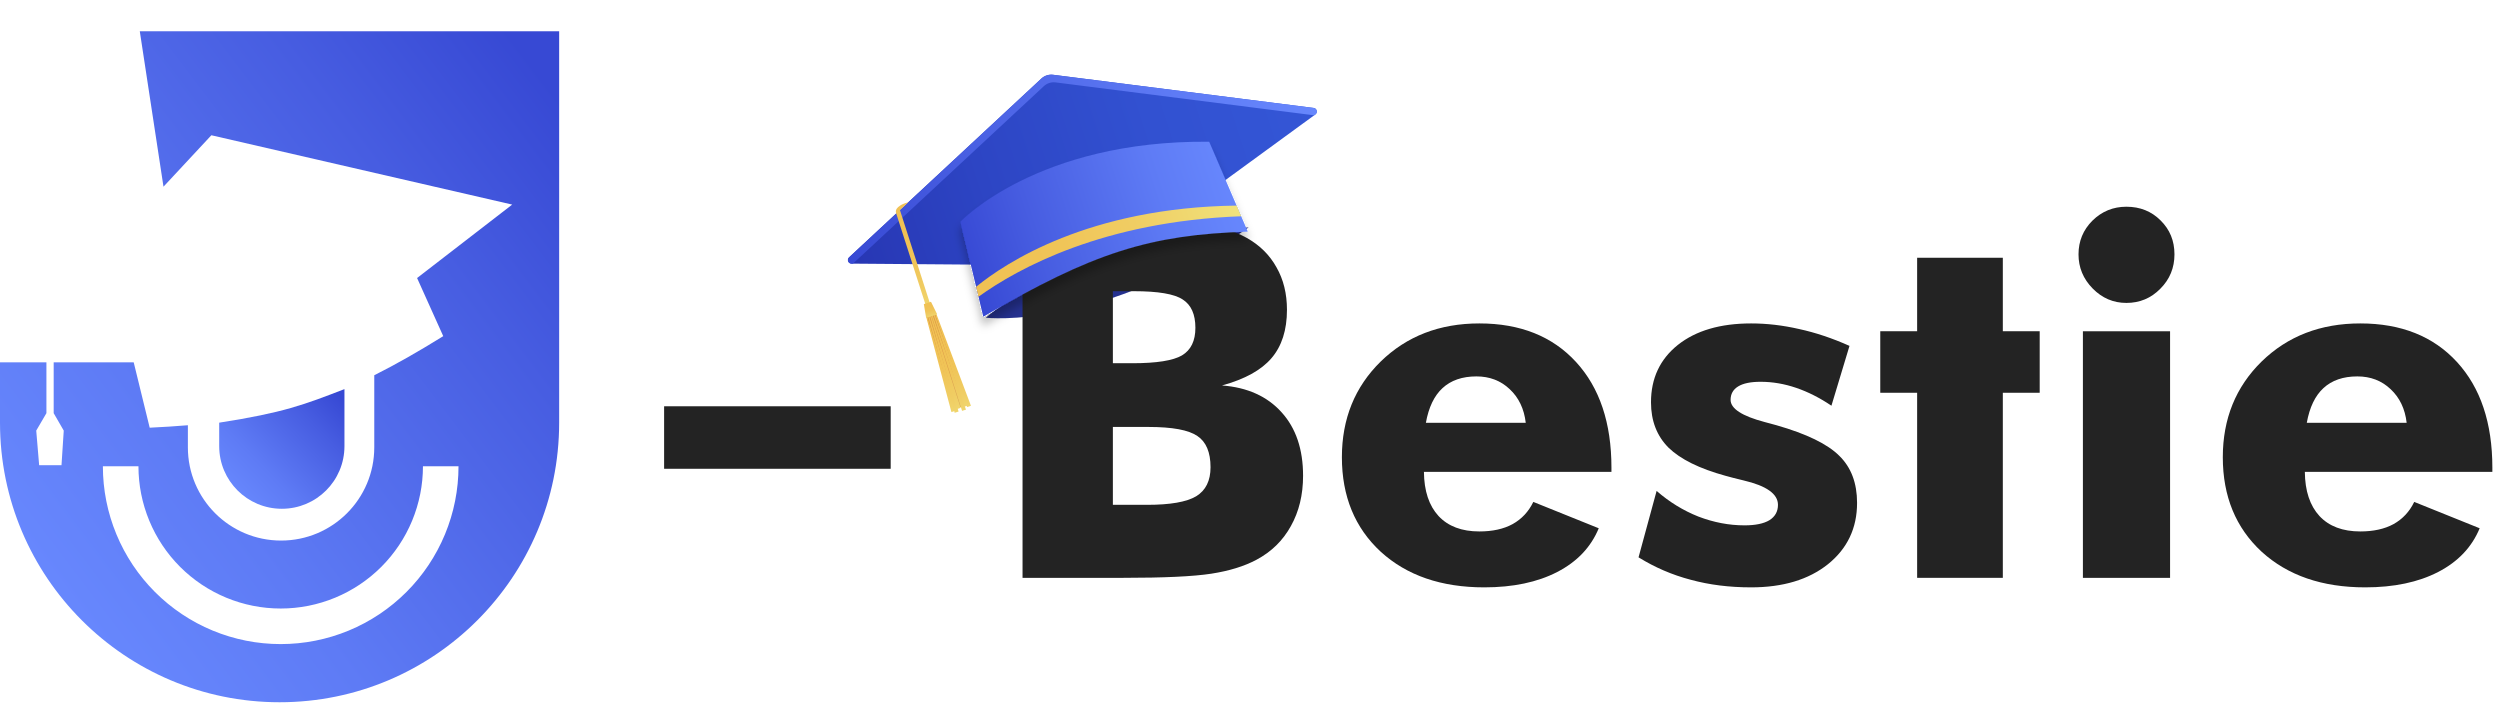
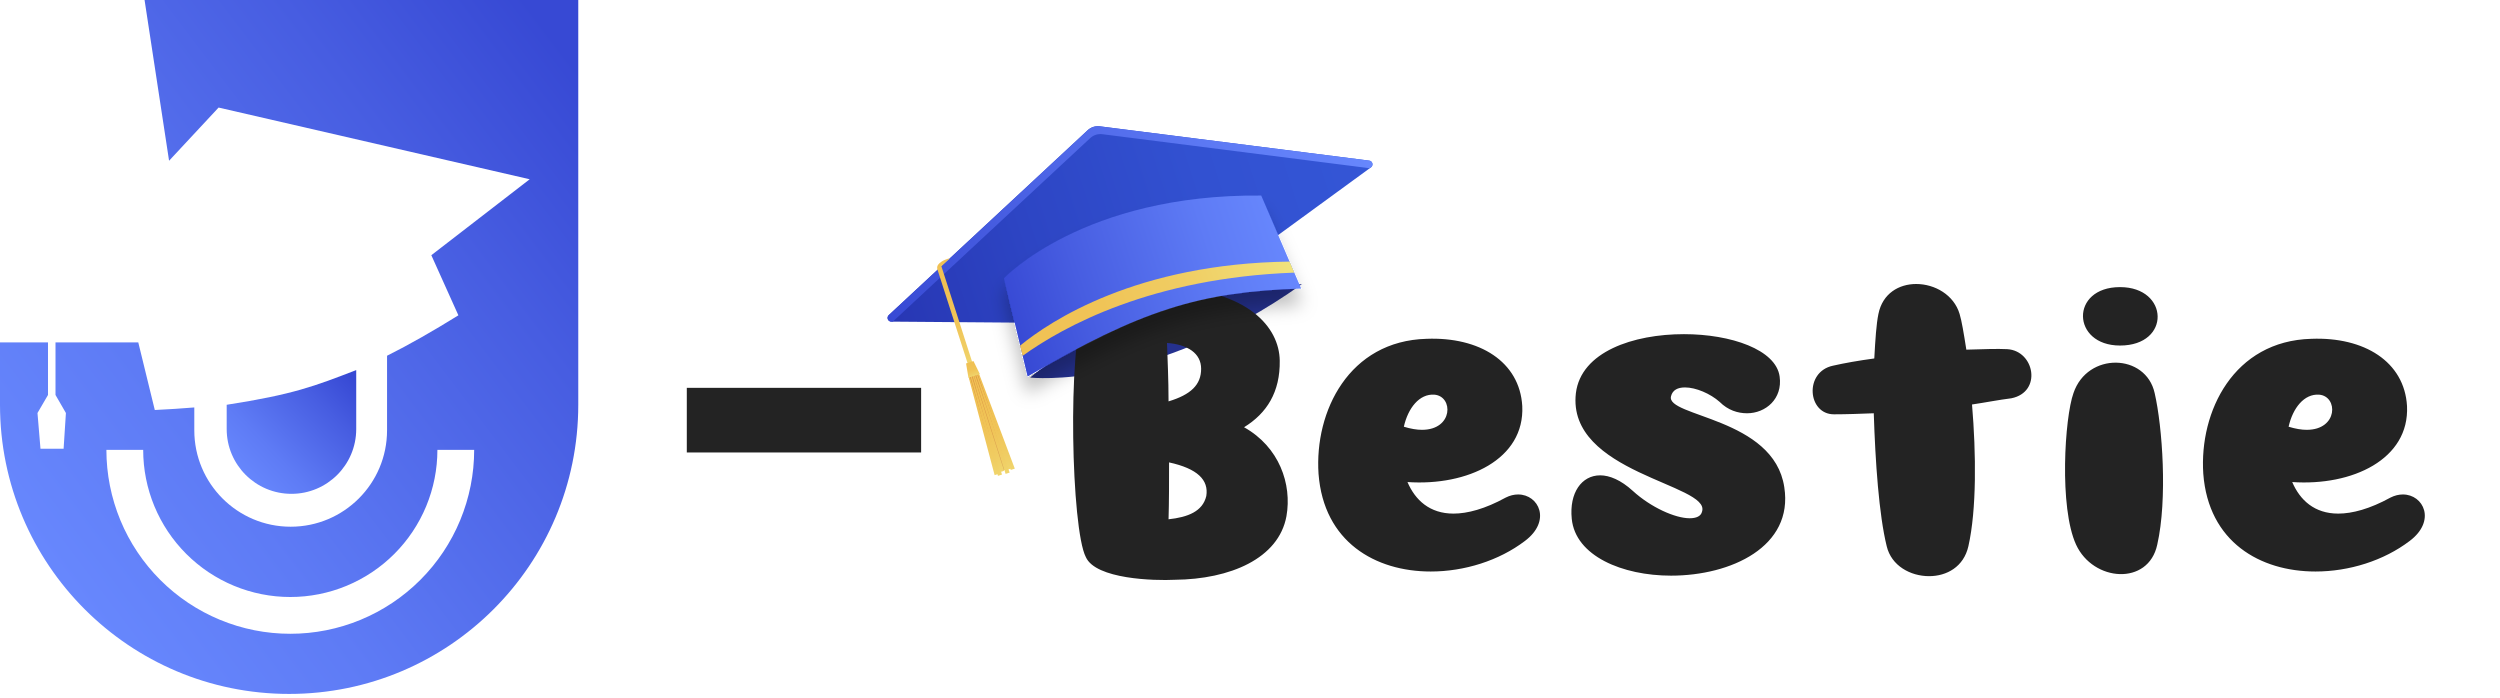
- <svg xmlns="http://www.w3.org/2000/svg" width="178" height="50" viewBox="0 0 178 50" fill="none">
-   <path fill-rule="evenodd" clip-rule="evenodd" d="M39.812 30.094L39.812 2.225L9.953 2.225L11.64 13.292L15.049 9.63L36.468 14.567L29.696 19.795L31.559 23.934C29.791 25.03 28.185 25.948 26.648 26.717V31.853C26.648 35.518 23.677 38.488 20.012 38.488C16.348 38.488 13.377 35.518 13.377 31.853V30.277C12.514 30.349 11.611 30.407 10.658 30.452L9.519 25.796H3.822V29.418L4.539 30.659L4.379 33.12H2.787L2.58 30.659L3.305 29.418V25.796H0L0.012 25.784L0 25.794V25.796V30.094C-4.80559e-07 41.088 8.912 50 19.906 50C30.9 50 39.812 41.088 39.812 30.094ZM31.683 38.044C32.319 36.508 32.646 34.862 32.646 33.199H30.114C30.114 34.529 29.852 35.846 29.343 37.075C28.834 38.304 28.088 39.42 27.148 40.361C26.207 41.301 25.091 42.047 23.862 42.556C22.633 43.065 21.316 43.327 19.986 43.327C18.656 43.327 17.339 43.065 16.11 42.556C14.881 42.047 13.765 41.301 12.824 40.361C11.884 39.42 11.137 38.304 10.629 37.075C10.12 35.846 9.858 34.529 9.858 33.199H7.325C7.325 34.862 7.653 36.508 8.289 38.044C8.925 39.58 9.858 40.976 11.034 42.151C12.209 43.327 13.605 44.26 15.141 44.896C16.677 45.532 18.323 45.859 19.986 45.859C21.648 45.859 23.295 45.532 24.831 44.896C26.367 44.26 27.762 43.327 28.938 42.151C30.114 40.976 31.046 39.58 31.683 38.044Z" fill="url(#paint0_linear_1_409)" />
-   <path d="M15.607 30.094C20.197 29.381 21.652 28.814 24.525 27.705V31.766C24.525 34.229 22.529 36.225 20.066 36.225V36.225C17.604 36.225 15.607 34.229 15.607 31.766V30.094Z" fill="url(#paint1_linear_1_409)" />
-   <path d="M88.901 16.191C76.615 16.826 70.187 22.623 70.187 22.623C70.187 22.623 78.537 23.555 88.901 16.191Z" fill="url(#paint2_linear_1_409)" />
-   <path d="M79.237 25.862H80.627C82.343 25.862 83.519 25.676 84.156 25.305C84.794 24.923 85.112 24.268 85.112 23.341C85.112 22.379 84.811 21.707 84.209 21.324C83.618 20.93 82.459 20.733 80.732 20.733H79.237V25.862ZM72.805 41.142V15.692H79.776C82.65 15.692 84.655 15.785 85.79 15.97C86.938 16.156 87.923 16.474 88.746 16.926C89.684 17.448 90.397 18.149 90.884 19.03C91.382 19.899 91.632 20.907 91.632 22.055C91.632 23.503 91.261 24.656 90.519 25.514C89.789 26.36 88.618 27.003 87.007 27.444C88.815 27.583 90.229 28.22 91.249 29.356C92.269 30.48 92.779 31.987 92.779 33.876C92.779 35.232 92.489 36.425 91.91 37.457C91.342 38.488 90.525 39.288 89.459 39.856C88.589 40.319 87.517 40.65 86.243 40.847C84.968 41.044 82.882 41.142 79.984 41.142H72.805ZM79.237 35.944H81.671C83.316 35.944 84.481 35.742 85.165 35.336C85.849 34.919 86.19 34.229 86.19 33.267C86.19 32.201 85.877 31.459 85.252 31.042C84.626 30.613 83.467 30.399 81.775 30.399H79.237V35.944Z" fill="#232323" />
-   <path d="M108.633 30.103C108.517 29.107 108.135 28.307 107.486 27.704C106.848 27.102 106.06 26.8 105.122 26.8C104.113 26.8 103.308 27.078 102.705 27.635C102.114 28.18 101.72 29.002 101.523 30.103H108.633ZM114.735 33.597H101.384C101.396 34.953 101.743 36.002 102.427 36.744C103.111 37.474 104.078 37.839 105.33 37.839C106.269 37.839 107.057 37.665 107.694 37.318C108.343 36.958 108.836 36.431 109.172 35.736L113.831 37.613C113.275 38.958 112.29 39.995 110.876 40.725C109.462 41.455 107.729 41.82 105.678 41.82C102.618 41.82 100.161 40.974 98.307 39.282C96.464 37.578 95.543 35.336 95.543 32.554C95.543 29.819 96.464 27.548 98.307 25.74C100.161 23.932 102.502 23.028 105.33 23.028C108.239 23.028 110.534 23.944 112.214 25.775C113.895 27.606 114.735 30.115 114.735 33.302V33.597Z" fill="#232323" />
-   <path d="M116.664 39.682L117.951 34.953C118.855 35.742 119.846 36.35 120.924 36.779C122.013 37.196 123.108 37.405 124.209 37.405C124.986 37.405 125.577 37.283 125.982 37.039C126.388 36.785 126.591 36.419 126.591 35.944C126.591 35.168 125.774 34.588 124.14 34.206C123.606 34.078 123.178 33.968 122.853 33.876C120.999 33.366 119.649 32.699 118.803 31.877C117.968 31.042 117.551 29.964 117.551 28.643C117.551 26.939 118.188 25.578 119.463 24.558C120.75 23.538 122.488 23.028 124.678 23.028C125.803 23.028 126.944 23.161 128.103 23.428C129.274 23.683 130.467 24.083 131.684 24.627L130.398 28.887C129.575 28.33 128.741 27.907 127.895 27.617C127.049 27.328 126.202 27.183 125.356 27.183C124.65 27.183 124.116 27.293 123.757 27.513C123.398 27.733 123.218 28.052 123.218 28.469C123.218 29.095 124.029 29.622 125.652 30.051C126.023 30.155 126.301 30.231 126.486 30.277C128.63 30.891 130.12 31.616 130.954 32.45C131.8 33.273 132.223 34.391 132.223 35.805C132.223 37.602 131.534 39.056 130.154 40.169C128.775 41.27 126.95 41.82 124.678 41.82C123.137 41.82 121.706 41.641 120.385 41.281C119.063 40.934 117.823 40.4 116.664 39.682Z" fill="#232323" />
-   <path d="M136.5 41.142V27.965H133.875V23.584H136.5V18.352H142.601V23.584H145.226V27.965H142.601V41.142H136.5Z" fill="#232323" />
-   <path d="M147.99 18.108C147.99 17.17 148.321 16.37 148.981 15.709C149.653 15.049 150.459 14.719 151.398 14.719C152.371 14.719 153.182 15.043 153.831 15.692C154.492 16.341 154.822 17.146 154.822 18.108C154.822 19.07 154.486 19.887 153.814 20.559C153.153 21.232 152.348 21.568 151.398 21.568C150.471 21.568 149.671 21.226 148.999 20.542C148.326 19.858 147.99 19.047 147.99 18.108ZM148.303 41.142V23.584H154.509V41.142H148.303Z" fill="#232323" />
-   <path d="M171.354 30.103C171.239 29.107 170.856 28.307 170.207 27.704C169.57 27.102 168.782 26.8 167.843 26.8C166.835 26.8 166.029 27.078 165.427 27.635C164.835 28.18 164.441 29.002 164.244 30.103H171.354ZM177.456 33.597H164.105C164.117 34.953 164.465 36.002 165.148 36.744C165.832 37.474 166.8 37.839 168.052 37.839C168.99 37.839 169.778 37.665 170.416 37.318C171.065 36.958 171.557 36.431 171.893 35.736L176.552 37.613C175.996 38.958 175.011 39.995 173.597 40.725C172.183 41.455 170.451 41.82 168.399 41.82C165.34 41.82 162.883 40.974 161.028 39.282C159.186 37.578 158.264 35.336 158.264 32.554C158.264 29.819 159.186 27.548 161.028 25.74C162.883 23.932 165.224 23.028 168.052 23.028C170.96 23.028 173.255 23.944 174.936 25.775C176.616 27.606 177.456 30.115 177.456 33.302V33.597Z" fill="#232323" />
-   <path d="M66.624 22.372L68.92 28.815L67.899 29.144L65.983 22.578L66.624 22.372Z" fill="url(#paint3_linear_1_409)" />
-   <path d="M68.019 29.251L67.741 29.34L65.945 22.57L66.029 22.543L68.019 29.251Z" fill="url(#paint4_linear_1_409)" />
-   <path d="M68.251 29.302L67.973 29.391L66.074 22.529L66.16 22.501L68.251 29.302Z" fill="url(#paint5_linear_1_409)" />
-   <path d="M68.397 29.041L68.121 29.129L66.209 22.485L66.295 22.457L68.397 29.041Z" fill="url(#paint6_linear_1_409)" />
-   <path d="M68.855 28.983L69.132 28.893L66.664 22.339L66.578 22.367L68.855 28.983Z" fill="url(#paint7_linear_1_409)" />
-   <path d="M68.635 28.965L68.911 28.876L66.539 22.38L66.453 22.407L68.635 28.965Z" fill="url(#paint8_linear_1_409)" />
-   <path d="M68.5 29.255L68.778 29.166L66.402 22.424L66.316 22.451L68.5 29.255Z" fill="url(#paint9_linear_1_409)" />
-   <path d="M60.453 18.324L74.148 5.592C74.373 5.384 74.68 5.285 74.983 5.324L93.531 7.684C93.764 7.714 93.841 8.012 93.652 8.15L84.916 14.523L71.442 18.857L60.629 18.771C60.395 18.77 60.282 18.482 60.455 18.323L60.453 18.324Z" fill="url(#paint10_linear_1_409)" />
-   <g filter="url(#filter0_d_1_409)">
-     <path d="M86.094 10.092L88.845 16.494C81.903 16.701 77.783 17.982 70.008 22.553L68.385 15.788C68.385 15.788 73.848 9.973 86.096 10.091L86.094 10.092Z" fill="url(#paint11_linear_1_409)" />
+ <svg xmlns="http://www.w3.org/2000/svg" width="172" height="48" viewBox="0 0 172 48" fill="none">
+   <path fill-rule="evenodd" clip-rule="evenodd" d="M39.785 27.849L39.785 1.30428e-06L9.946 0L11.632 11.059L15.039 7.4L36.443 12.333L29.675 17.558L31.537 21.694C29.77 22.789 28.166 23.707 26.629 24.475V29.607C26.629 33.269 23.66 36.238 19.998 36.238C16.336 36.238 13.368 33.269 13.368 29.607V28.032C12.505 28.104 11.603 28.162 10.65 28.208L9.513 23.555H3.819V27.174L4.535 28.415L4.376 30.873H2.785L2.579 28.415L3.302 27.174V23.555H0L0.012 23.542L0 23.553V23.555V27.849C-4.80224e-07 38.836 8.906 47.742 19.892 47.742C30.879 47.742 39.785 38.836 39.785 27.849ZM31.66 35.794C32.296 34.259 32.623 32.614 32.623 30.953H30.093C30.093 32.282 29.831 33.598 29.323 34.826C28.814 36.054 28.069 37.169 27.129 38.109C26.189 39.049 25.073 39.795 23.845 40.303C22.617 40.812 21.301 41.074 19.972 41.074C18.643 41.074 17.327 40.812 16.099 40.303C14.871 39.795 13.755 39.049 12.815 38.109C11.875 37.169 11.13 36.054 10.621 34.826C10.113 33.598 9.851 32.282 9.851 30.953H7.32C7.32 32.614 7.648 34.259 8.283 35.794C8.919 37.329 9.851 38.724 11.026 39.898C12.201 41.073 13.595 42.005 15.13 42.641C16.665 43.277 18.311 43.604 19.972 43.604C21.633 43.604 23.279 43.277 24.814 42.641C26.348 42.005 27.743 41.073 28.918 39.898C30.093 38.724 31.025 37.329 31.66 35.794Z" fill="url(#paint0_linear_182_492)" />
+   <path d="M15.596 27.849C20.182 27.137 21.637 26.57 24.508 25.462V29.52C24.508 31.981 22.512 33.976 20.052 33.976C17.591 33.976 15.596 31.981 15.596 29.52V27.849Z" fill="url(#paint1_linear_182_492)" />
+   <path d="M89.573 19.55C77.296 20.185 70.873 25.977 70.873 25.977C70.873 25.977 79.217 26.909 89.573 19.55Z" fill="url(#paint2_linear_182_492)" />
+   <path d="M74.597 21.105C75.238 19.575 79.009 19.753 80.432 19.753C85.84 20.002 88.01 22.492 88.046 24.805C88.081 26.975 87.156 28.433 85.591 29.394C88.01 30.746 88.899 33.308 88.508 35.513C87.974 38.431 84.63 39.854 80.823 39.889C79.436 39.961 75.38 39.854 74.704 38.324C73.708 36.403 73.423 24.022 74.597 21.105ZM80.396 27.615C81.926 27.153 82.638 26.477 82.638 25.374C82.638 24.306 81.713 23.702 80.29 23.595C80.325 24.698 80.396 26.085 80.396 27.615ZM80.396 35.727C81.713 35.584 82.744 35.193 82.993 34.126C83.171 33.023 82.389 32.24 80.432 31.813C80.432 33.165 80.432 34.517 80.396 35.727ZM96.834 33.165C97.368 34.41 98.364 35.336 100 35.336C100.961 35.336 102.171 35.015 103.594 34.233C103.878 34.09 104.163 34.019 104.448 34.019C105.871 34.019 106.76 35.834 104.91 37.221C103.131 38.573 100.748 39.32 98.435 39.32C94.628 39.32 91.07 37.292 90.715 32.596C90.43 28.291 92.814 23.453 98.15 23.31C101.779 23.168 104.554 24.876 104.732 27.935C104.91 31.6 100.961 33.45 96.834 33.165ZM96.585 29.358C97.047 29.501 97.474 29.572 97.83 29.572C100 29.572 100 27.259 98.684 27.153C97.652 27.081 96.87 28.078 96.585 29.358ZM122.439 25.907C122.652 27.437 121.478 28.433 120.197 28.433C119.557 28.433 118.881 28.22 118.312 27.651C117.671 27.081 116.675 26.655 115.928 26.655C115.43 26.655 115.074 26.832 114.967 27.259C114.576 28.683 122.047 28.718 122.759 33.521C123.399 37.612 119.094 39.605 114.967 39.605C111.623 39.605 108.385 38.253 108.136 35.691C107.958 33.912 108.812 32.703 110.093 32.703C110.733 32.703 111.516 33.023 112.334 33.77C113.58 34.909 115.252 35.656 116.248 35.656C116.711 35.656 117.031 35.513 117.102 35.193C117.707 33.308 107.781 32.56 108.421 27.046C108.777 24.2 112.37 22.99 115.857 22.99C119.094 22.99 122.189 24.057 122.439 25.907ZM129.235 21.602C129.52 20.179 130.659 19.539 131.833 19.539C133.113 19.539 134.43 20.286 134.821 21.602C134.963 22.065 135.106 22.919 135.284 24.057C136.458 24.022 137.418 23.986 138.094 24.022C139.98 24.129 140.514 26.975 138.379 27.402C137.525 27.508 136.636 27.686 135.675 27.829C135.96 31.209 135.995 35.051 135.426 37.577C135.106 39 133.932 39.64 132.722 39.64C131.441 39.64 130.125 38.929 129.805 37.577C129.271 35.407 129.022 31.778 128.915 28.433C127.99 28.469 127.03 28.505 126.176 28.505C124.361 28.505 124.112 25.587 126.105 25.16C126.887 24.982 127.884 24.805 128.951 24.662C129.022 23.346 129.093 22.279 129.235 21.602ZM142.655 27.046C143.616 24.2 147.636 24.306 148.241 27.046C148.775 29.358 149.13 34.339 148.419 37.47C147.814 40.316 144.007 40.032 142.833 37.47C141.659 34.909 142.05 28.718 142.655 27.046ZM145.857 23.773C142.513 23.773 142.406 19.753 145.857 19.753C149.237 19.753 149.379 23.773 145.857 23.773ZM157.705 33.165C158.239 34.41 159.235 35.336 160.872 35.336C161.832 35.336 163.042 35.015 164.465 34.233C164.749 34.09 165.034 34.019 165.319 34.019C166.742 34.019 167.631 35.834 165.781 37.221C164.002 38.573 161.619 39.32 159.306 39.32C155.499 39.32 151.942 37.292 151.586 32.596C151.301 28.291 153.685 23.453 159.021 23.31C162.65 23.168 165.425 24.876 165.603 27.935C165.781 31.6 161.832 33.45 157.705 33.165ZM157.456 29.358C157.919 29.501 158.345 29.572 158.701 29.572C160.872 29.572 160.872 27.259 159.555 27.153C158.523 27.081 157.741 28.078 157.456 29.358Z" fill="#232323" />
+   <path d="M67.311 25.726L69.606 32.165L68.585 32.493L66.671 25.932L67.311 25.726Z" fill="url(#paint3_linear_182_492)" />
+   <path d="M68.707 32.601L68.43 32.69L66.635 25.924L66.719 25.897L68.707 32.601Z" fill="url(#paint4_linear_182_492)" />
+   <path d="M68.937 32.651L68.659 32.74L66.762 25.883L66.848 25.855L68.937 32.651Z" fill="url(#paint5_linear_182_492)" />
+   <path d="M69.083 32.391L68.807 32.479L66.897 25.839L66.982 25.812L69.083 32.391Z" fill="url(#paint6_linear_182_492)" />
+   <path d="M69.541 32.332L69.818 32.243L67.352 25.693L67.266 25.721L69.541 32.332Z" fill="url(#paint7_linear_182_492)" />
+   <path d="M69.319 32.315L69.595 32.226L67.225 25.734L67.139 25.762L69.319 32.315Z" fill="url(#paint8_linear_182_492)" />
+   <path d="M69.186 32.605L69.464 32.515L67.089 25.778L67.004 25.805L69.186 32.605Z" fill="url(#paint9_linear_182_492)" />
+   <path d="M61.146 21.681L74.832 8.959C75.057 8.75 75.363 8.651 75.666 8.69L94.202 11.049C94.435 11.079 94.51 11.377 94.322 11.514L85.592 17.883L72.127 22.214L61.322 22.128C61.088 22.127 60.976 21.839 61.148 21.681L61.146 21.681Z" fill="url(#paint10_linear_182_492)" />
+   <g filter="url(#filter0_d_182_492)">
+     <path d="M86.772 13.455L89.521 19.853C82.584 20.059 78.467 21.34 70.697 25.907L69.075 19.147C69.075 19.147 74.534 13.336 86.774 13.454L86.772 13.455Z" fill="url(#paint11_linear_182_492)" />
  </g>
-   <path d="M69.668 21.127L69.498 20.421C71.582 18.719 77.537 14.77 88.051 14.638L88.376 15.397C78.585 15.759 72.508 19.085 69.668 21.127Z" fill="url(#paint12_linear_1_409)" />
-   <path d="M93.652 8.15L93.568 8.21L75.157 5.867C74.852 5.828 74.546 5.927 74.322 6.135L60.73 18.772L60.627 18.772C60.393 18.77 60.281 18.484 60.453 18.324L74.148 5.592C74.373 5.384 74.678 5.286 74.983 5.324L93.531 7.684C93.764 7.714 93.841 8.012 93.652 8.15Z" fill="url(#paint13_linear_1_409)" />
-   <path d="M63.846 14.859C63.948 14.715 64.173 14.528 64.672 14.401L64.075 14.955L66.221 21.627L65.909 21.727L63.803 15.177C63.768 15.07 63.781 14.951 63.847 14.86L63.846 14.859Z" fill="url(#paint14_linear_1_409)" />
-   <path d="M65.94 22.629L66.725 22.377L66.286 21.486L65.777 21.65L65.94 22.629Z" fill="url(#paint15_linear_1_409)" />
-   <rect x="47.285" y="28.927" width="16.132" height="4.45" fill="#232323" />
+   <path d="M70.355 24.483L70.185 23.777C72.267 22.076 78.218 18.13 88.724 17.997L89.049 18.756C79.265 19.118 73.192 22.442 70.355 24.483Z" fill="url(#paint12_linear_182_492)" />
+   <path d="M94.322 11.514L94.239 11.575L75.84 9.233C75.535 9.194 75.229 9.293 75.006 9.501L61.423 22.13L61.32 22.129C61.086 22.127 60.975 21.841 61.146 21.681L74.832 8.959C75.057 8.75 75.361 8.652 75.666 8.69L94.202 11.049C94.435 11.079 94.51 11.377 94.322 11.514Z" fill="url(#paint13_linear_182_492)" />
+   <path d="M64.538 18.218C64.64 18.075 64.865 17.888 65.363 17.762L64.767 18.315L66.911 24.982L66.6 25.082L64.495 18.537C64.46 18.429 64.473 18.31 64.539 18.22L64.538 18.218Z" fill="url(#paint14_linear_182_492)" />
+   <path d="M66.628 25.983L67.412 25.731L66.974 24.841L66.465 25.005L66.628 25.983Z" fill="url(#paint15_linear_182_492)" />
+   <rect x="47.252" y="26.683" width="16.121" height="4.447" fill="#232323" />
  <defs>
-     <filter id="filter0_d_1_409" x="67.759" y="10.06" width="21.712" height="13.716" filterUnits="userSpaceOnUse" color-interpolation-filters="sRGB">
+     <filter id="filter0_d_182_492" x="67.909" y="13.397" width="22.78" height="14.79" filterUnits="userSpaceOnUse" color-interpolation-filters="sRGB">
      <feFlood flood-opacity="0" result="BackgroundImageFix" />
      <feColorMatrix in="SourceAlpha" type="matrix" values="0 0 0 0 0 0 0 0 0 0 0 0 0 0 0 0 0 0 127 0" result="hardAlpha" />
-       <feOffset dy="0.596" />
-       <feGaussianBlur stdDeviation="0.313" />
+       <feOffset dy="1.112" />
+       <feGaussianBlur stdDeviation="0.584" />
      <feComposite in2="hardAlpha" operator="out" />
      <feColorMatrix type="matrix" values="0 0 0 0 0 0 0 0 0 0 0 0 0 0 0 0 0 0 0.25 0" />
-       <feBlend mode="normal" in2="BackgroundImageFix" result="effect1_dropShadow_1_409" />
-       <feBlend mode="normal" in="SourceGraphic" in2="effect1_dropShadow_1_409" result="shape" />
+       <feBlend mode="normal" in2="BackgroundImageFix" result="effect1_dropShadow_182_492" />
+       <feBlend mode="normal" in="SourceGraphic" in2="effect1_dropShadow_182_492" result="shape" />
    </filter>
-     <linearGradient id="paint0_linear_1_409" x1="0.49" y1="37" x2="39.918" y2="7.123" gradientUnits="userSpaceOnUse">
+     <linearGradient id="paint0_linear_182_492" x1="0.489" y1="34.751" x2="39.89" y2="4.894" gradientUnits="userSpaceOnUse">
      <stop stop-color="#6787FD" />
      <stop offset="0.26" stop-color="#5E7BF5" />
      <stop offset="0.73" stop-color="#475DE1" />
      <stop offset="1" stop-color="#3749D4" />
    </linearGradient>
-     <linearGradient id="paint1_linear_1_409" x1="15.717" y1="33.907" x2="23.012" y2="26.963" gradientUnits="userSpaceOnUse">
+     <linearGradient id="paint1_linear_182_492" x1="15.705" y1="31.659" x2="22.995" y2="24.721" gradientUnits="userSpaceOnUse">
      <stop stop-color="#6787FD" />
      <stop offset="0.26" stop-color="#5E7BF5" />
      <stop offset="0.73" stop-color="#475DE1" />
      <stop offset="1" stop-color="#3749D4" />
    </linearGradient>
-     <linearGradient id="paint2_linear_1_409" x1="78.102" y1="12.645" x2="79.11" y2="17.366" gradientUnits="userSpaceOnUse">
+     <linearGradient id="paint2_linear_182_492" x1="78.782" y1="16.006" x2="79.789" y2="20.724" gradientUnits="userSpaceOnUse">
      <stop stop-color="#4B62B8" />
      <stop offset="0.28" stop-color="#475DB4" />
      <stop offset="0.57" stop-color="#3E51AA" />
      <stop offset="0.86" stop-color="#2E3D99" />
      <stop offset="1" stop-color="#25318F" />
    </linearGradient>
-     <linearGradient id="paint3_linear_1_409" x1="68.862" y1="30.486" x2="66.929" y2="24.058" gradientUnits="userSpaceOnUse">
+     <linearGradient id="paint3_linear_182_492" x1="69.548" y1="33.835" x2="67.617" y2="27.411" gradientUnits="userSpaceOnUse">
      <stop stop-color="#DABC69" />
      <stop offset="0.07" stop-color="#DAB663" />
      <stop offset="0.37" stop-color="#DAA352" />
      <stop offset="0.68" stop-color="#DA9747" />
      <stop offset="1" stop-color="#DA9444" />
    </linearGradient>
-     <linearGradient id="paint4_linear_1_409" x1="68.353" y1="30.823" x2="66.379" y2="24.256" gradientUnits="userSpaceOnUse">
+     <linearGradient id="paint4_linear_182_492" x1="69.041" y1="34.172" x2="67.068" y2="27.61" gradientUnits="userSpaceOnUse">
      <stop stop-color="#F0E37D" />
      <stop offset="0.08" stop-color="#F0DD76" />
      <stop offset="0.38" stop-color="#F0CD63" />
      <stop offset="0.68" stop-color="#F0C457" />
      <stop offset="1" stop-color="#F0C154" />
    </linearGradient>
-     <linearGradient id="paint5_linear_1_409" x1="68.58" y1="30.903" x2="66.573" y2="24.226" gradientUnits="userSpaceOnUse">
+     <linearGradient id="paint5_linear_182_492" x1="69.266" y1="34.252" x2="67.26" y2="27.579" gradientUnits="userSpaceOnUse">
      <stop stop-color="#F0E37D" />
      <stop offset="0.08" stop-color="#F0DD76" />
      <stop offset="0.38" stop-color="#F0CD63" />
      <stop offset="0.68" stop-color="#F0C457" />
      <stop offset="1" stop-color="#F0C154" />
    </linearGradient>
-     <linearGradient id="paint6_linear_1_409" x1="68.713" y1="30.597" x2="66.764" y2="24.113" gradientUnits="userSpaceOnUse">
+     <linearGradient id="paint6_linear_182_492" x1="69.399" y1="33.946" x2="67.451" y2="27.466" gradientUnits="userSpaceOnUse">
      <stop stop-color="#F0E37D" />
      <stop offset="0.08" stop-color="#F0DD76" />
      <stop offset="0.38" stop-color="#F0CD63" />
      <stop offset="0.68" stop-color="#F0C457" />
      <stop offset="1" stop-color="#F0C154" />
    </linearGradient>
-     <linearGradient id="paint7_linear_1_409" x1="69.509" y1="30.452" x2="67.284" y2="23.966" gradientUnits="userSpaceOnUse">
+     <linearGradient id="paint7_linear_182_492" x1="70.195" y1="33.801" x2="67.972" y2="27.319" gradientUnits="userSpaceOnUse">
      <stop stop-color="#F0E37D" />
      <stop offset="0.08" stop-color="#F0DD76" />
      <stop offset="0.38" stop-color="#F0CD63" />
      <stop offset="0.68" stop-color="#F0C457" />
      <stop offset="1" stop-color="#F0C154" />
    </linearGradient>
-     <linearGradient id="paint8_linear_1_409" x1="69.285" y1="30.414" x2="67.088" y2="24.007" gradientUnits="userSpaceOnUse">
+     <linearGradient id="paint8_linear_182_492" x1="69.969" y1="33.763" x2="67.773" y2="27.361" gradientUnits="userSpaceOnUse">
      <stop stop-color="#F0E37D" />
      <stop offset="0.08" stop-color="#F0DD76" />
      <stop offset="0.38" stop-color="#F0CD63" />
      <stop offset="0.68" stop-color="#F0C457" />
      <stop offset="1" stop-color="#F0C154" />
    </linearGradient>
-     <linearGradient id="paint9_linear_1_409" x1="69.168" y1="30.754" x2="66.896" y2="24.132" gradientUnits="userSpaceOnUse">
+     <linearGradient id="paint9_linear_182_492" x1="69.854" y1="34.102" x2="67.583" y2="27.485" gradientUnits="userSpaceOnUse">
      <stop stop-color="#F0E37D" />
      <stop offset="0.08" stop-color="#F0DD76" />
      <stop offset="0.38" stop-color="#F0CD63" />
      <stop offset="0.68" stop-color="#F0C457" />
      <stop offset="1" stop-color="#F0C154" />
    </linearGradient>
-     <linearGradient id="paint10_linear_1_409" x1="93.038" y1="5.663" x2="59.676" y2="16.394" gradientUnits="userSpaceOnUse">
+     <linearGradient id="paint10_linear_182_492" x1="93.708" y1="9.029" x2="60.37" y2="19.753" gradientUnits="userSpaceOnUse">
      <stop stop-color="#3456D6" />
      <stop offset="0.33" stop-color="#3251D1" />
      <stop offset="0.69" stop-color="#2D45C4" />
      <stop offset="1" stop-color="#2736B3" />
    </linearGradient>
-     <linearGradient id="paint11_linear_1_409" x1="87.52" y1="12.375" x2="68.683" y2="18.434" gradientUnits="userSpaceOnUse">
+     <linearGradient id="paint11_linear_182_492" x1="88.197" y1="15.737" x2="69.373" y2="21.791" gradientUnits="userSpaceOnUse">
      <stop stop-color="#6787FD" />
      <stop offset="0.26" stop-color="#5E7BF5" />
      <stop offset="0.73" stop-color="#475DE1" />
      <stop offset="1" stop-color="#3749D4" />
    </linearGradient>
-     <linearGradient id="paint12_linear_1_409" x1="87.993" y1="14.206" x2="69.368" y2="20.196" gradientUnits="userSpaceOnUse">
+     <linearGradient id="paint12_linear_182_492" x1="88.666" y1="17.566" x2="70.055" y2="23.552" gradientUnits="userSpaceOnUse">
      <stop stop-color="#F0E37D" />
      <stop offset="0.08" stop-color="#F0DD76" />
      <stop offset="0.38" stop-color="#F0CD63" />
      <stop offset="0.68" stop-color="#F0C457" />
      <stop offset="1" stop-color="#F0C154" />
    </linearGradient>
-     <linearGradient id="paint13_linear_1_409" x1="92.523" y1="4.064" x2="59.162" y2="14.794" gradientUnits="userSpaceOnUse">
+     <linearGradient id="paint13_linear_182_492" x1="93.194" y1="7.431" x2="59.856" y2="18.154" gradientUnits="userSpaceOnUse">
      <stop stop-color="#6787FD" />
      <stop offset="0.26" stop-color="#5E7BF5" />
      <stop offset="0.73" stop-color="#475DE1" />
      <stop offset="1" stop-color="#3749D4" />
    </linearGradient>
-     <linearGradient id="paint14_linear_1_409" x1="66.771" y1="23.221" x2="64.693" y2="16.306" gradientUnits="userSpaceOnUse">
+     <linearGradient id="paint14_linear_182_492" x1="67.461" y1="26.575" x2="65.385" y2="19.664" gradientUnits="userSpaceOnUse">
      <stop stop-color="#F0E37D" />
      <stop offset="0.08" stop-color="#F0DD76" />
      <stop offset="0.38" stop-color="#F0CD63" />
      <stop offset="0.68" stop-color="#F0C457" />
      <stop offset="1" stop-color="#F0C154" />
    </linearGradient>
-     <linearGradient id="paint15_linear_1_409" x1="66.401" y1="22.728" x2="66.12" y2="21.794" gradientUnits="userSpaceOnUse">
+     <linearGradient id="paint15_linear_182_492" x1="67.088" y1="26.082" x2="66.808" y2="25.149" gradientUnits="userSpaceOnUse">
      <stop stop-color="#F0E37D" />
      <stop offset="0.08" stop-color="#F0DD76" />
      <stop offset="0.38" stop-color="#F0CD63" />
      <stop offset="0.68" stop-color="#F0C457" />
      <stop offset="1" stop-color="#F0C154" />
    </linearGradient>
  </defs>
</svg>
